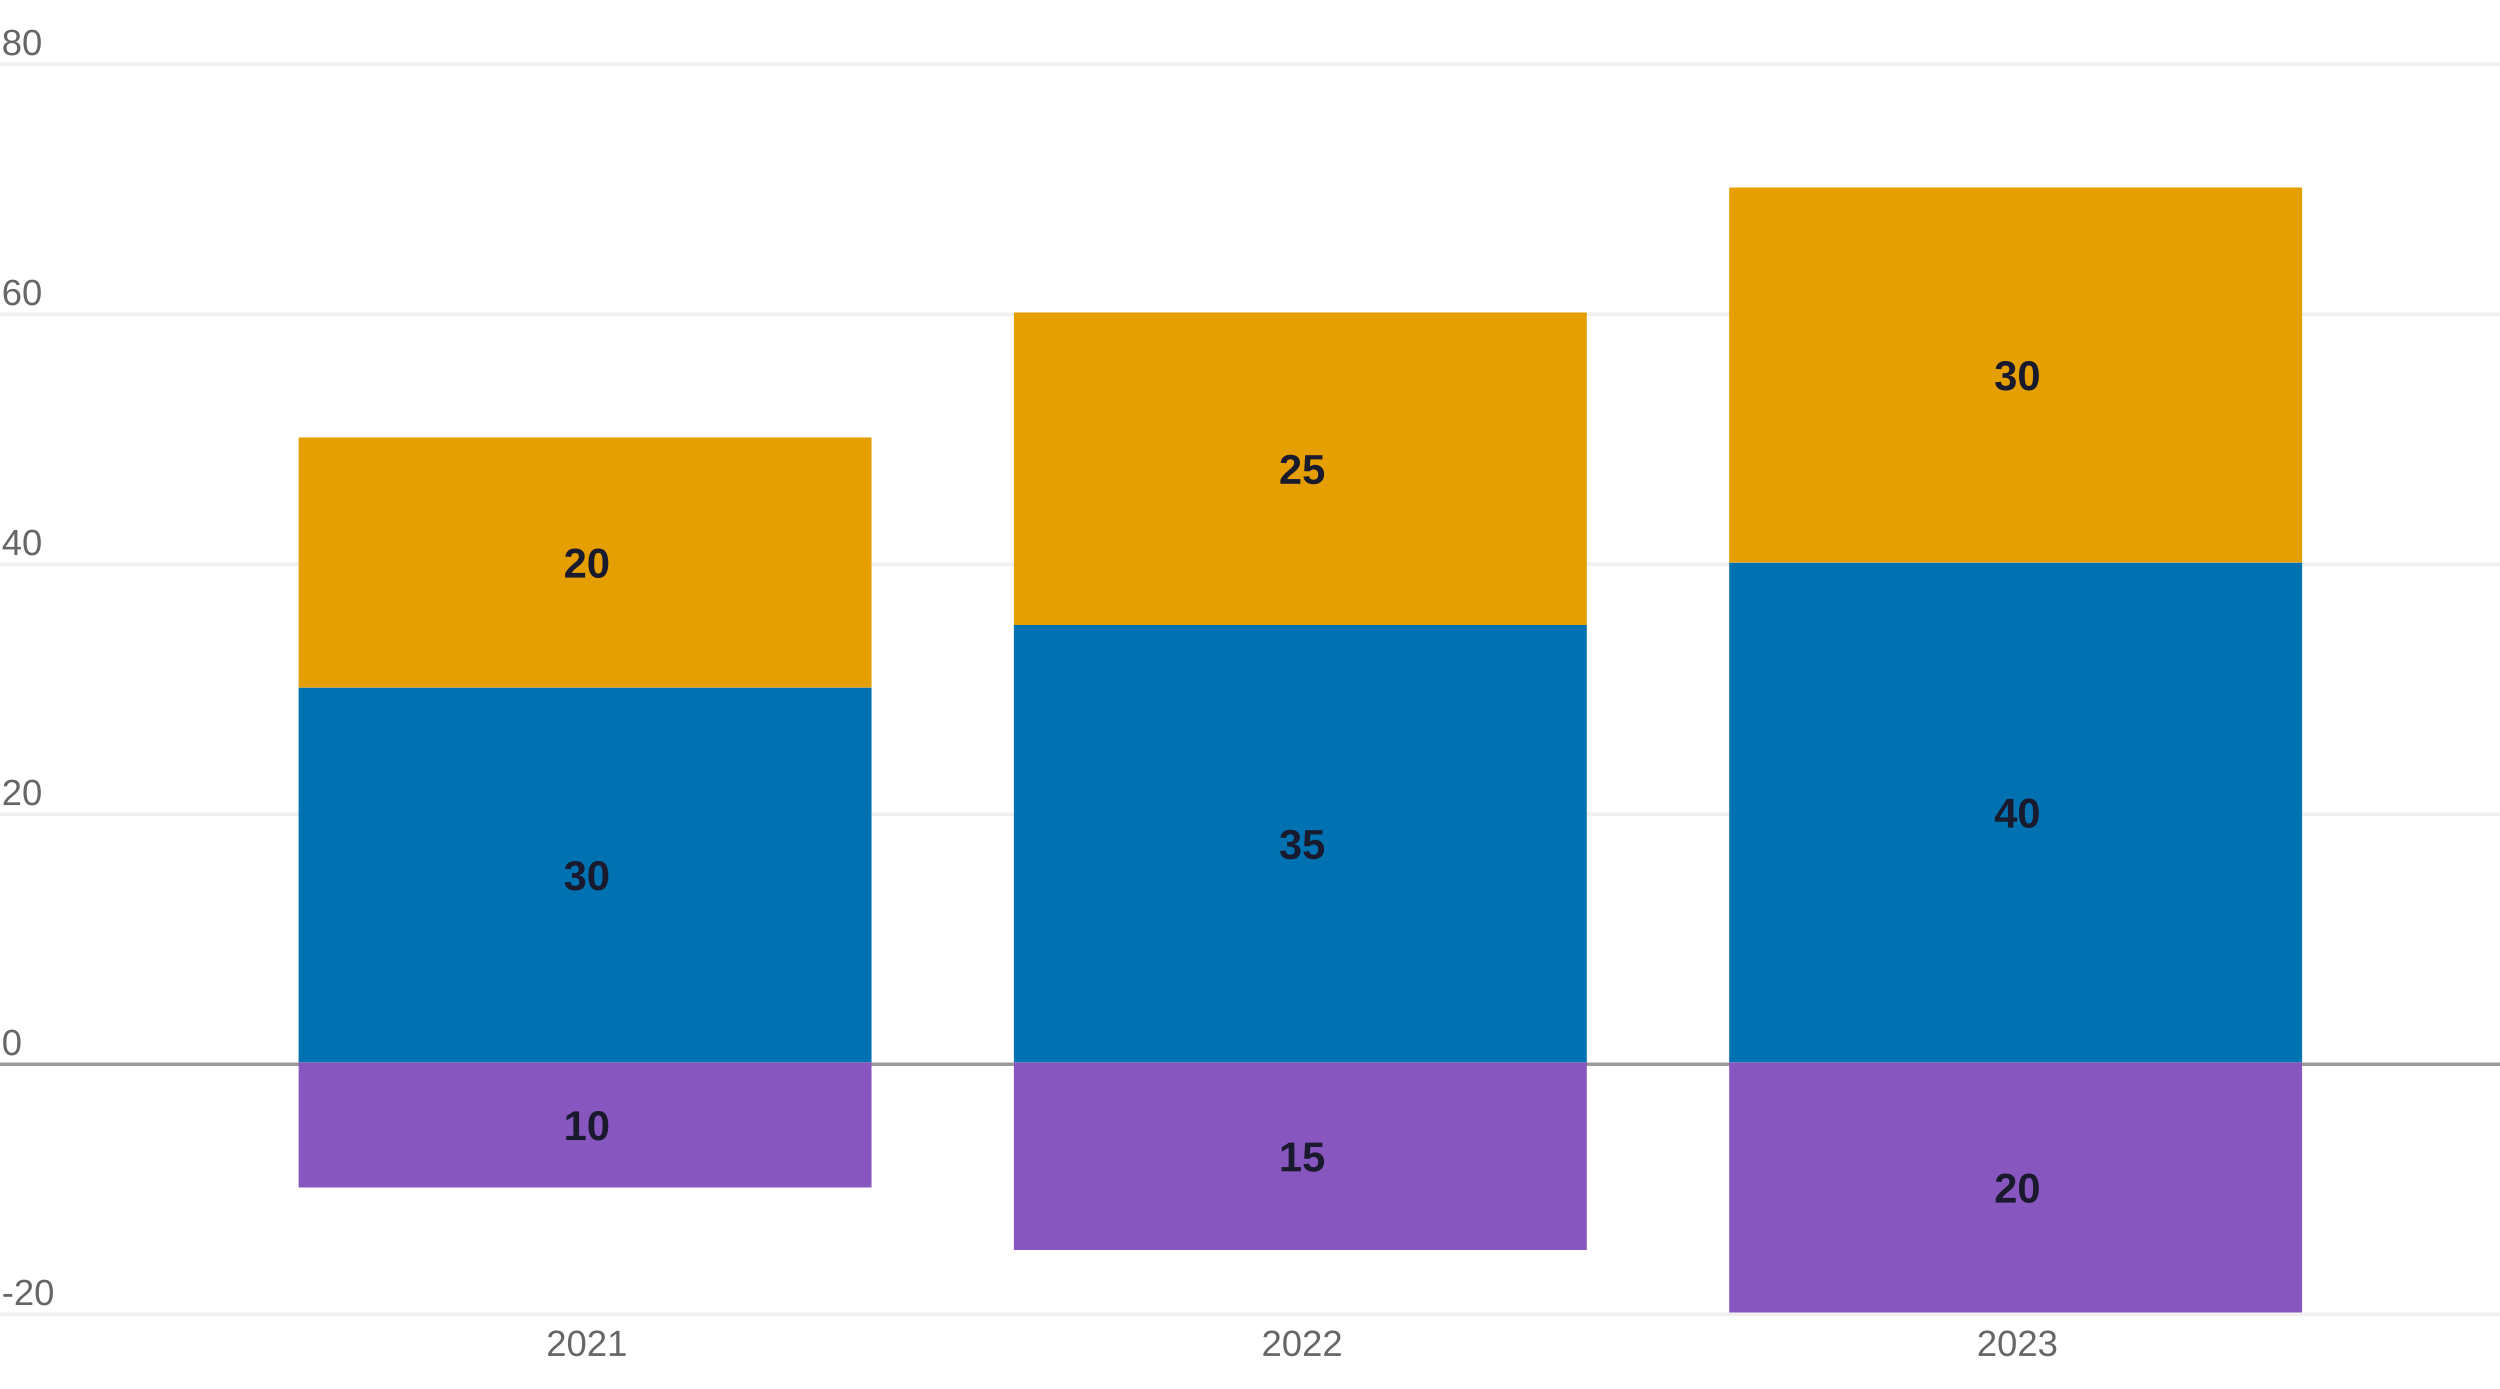
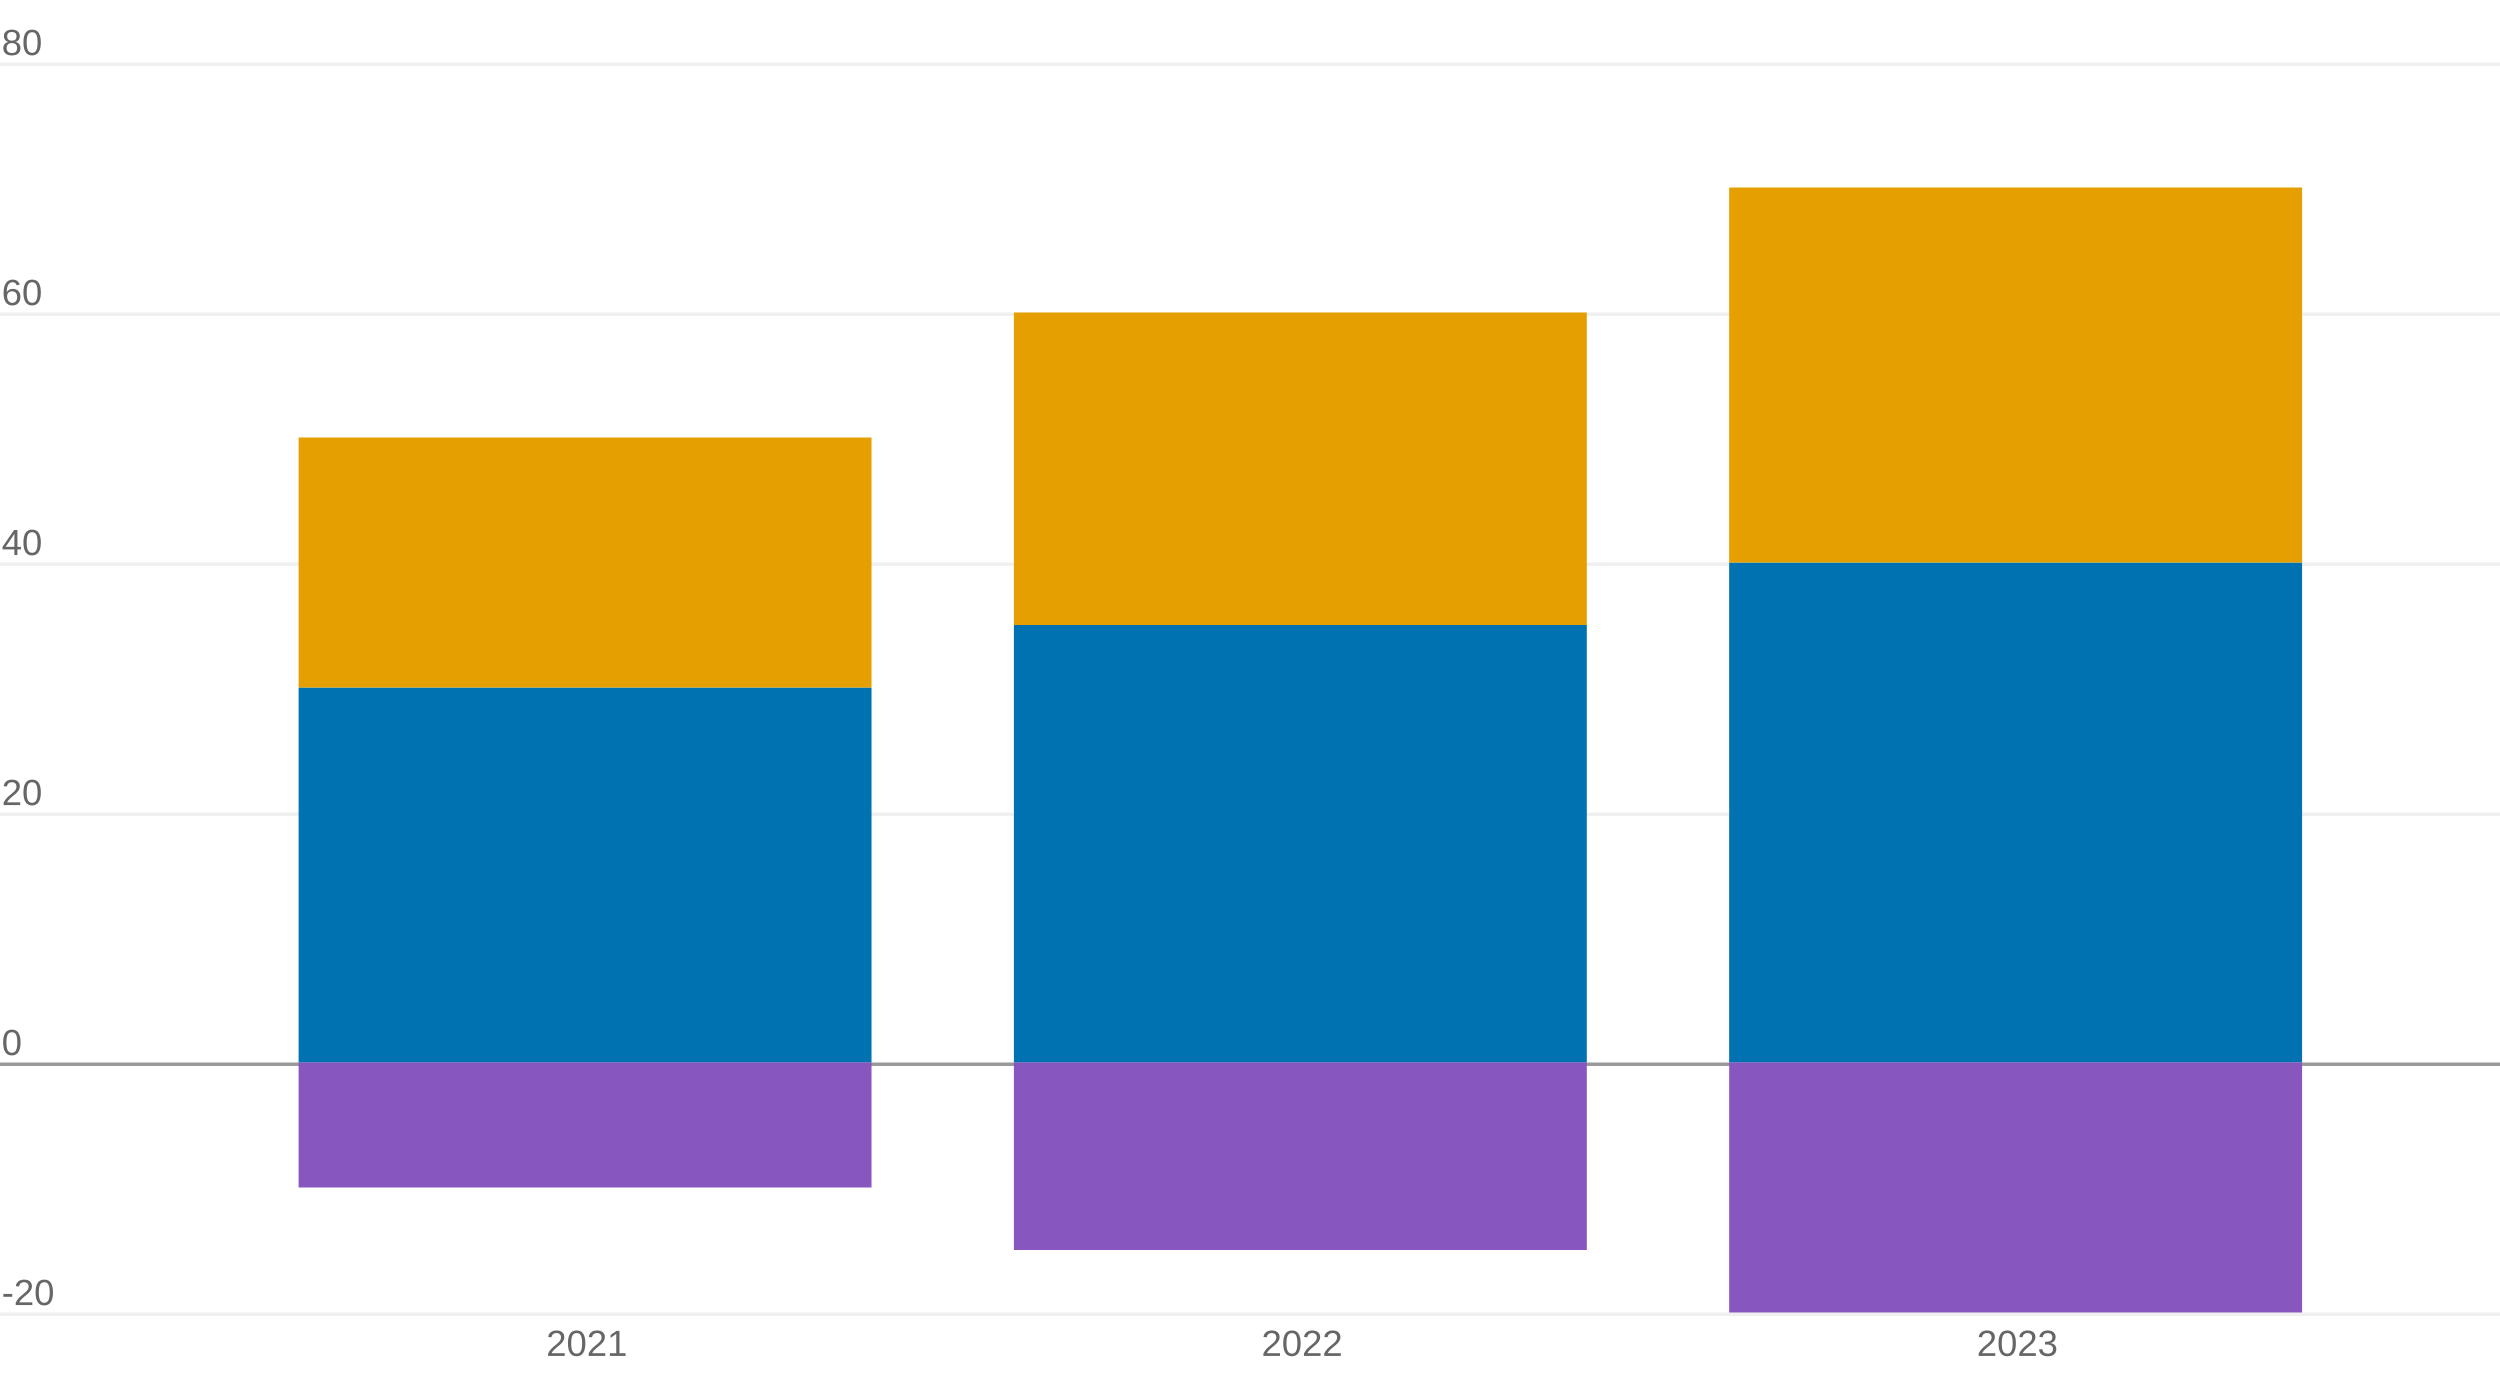
<svg class="tblchart" fill="currentColor" font-family="system-ui, sans-serif" font-size="10" text-anchor="middle" width="720" height="400" viewBox="0 0 720 400" style="background: transparent; color: rgb(74, 74, 74); font-family: Figtree, &quot;Source Sans 3&quot;, system-ui, -apple-system, &quot;Segoe UI&quot;, Arial, sans-serif; font-size: 10.5px; overflow: visible;" data-margin-left="44" data-margin-right="16" data-margin-top="18" data-margin-bottom="22">
  <style>:where(.tblchart) {
  --plot-background: white;
  display: block;
  height: auto;
  height: intrinsic;
  max-width: 100%;
}
:where(.tblchart text),
:where(.tblchart tspan) {
  white-space: pre;
}</style>
  <g aria-label="rule" stroke="#F0F0F0" transform="translate(0,0.5)">
    <line x1="0" x2="720" y1="378" y2="378" />
    <line x1="0" x2="720" y1="234" y2="234" />
    <line x1="0" x2="720" y1="162" y2="162" />
    <line x1="0" x2="720" y1="90" y2="90" />
    <line x1="0" x2="720" y1="18" y2="18" />
  </g>
  <g aria-label="text" class="tbl-y-tick-label" fill="#666666" text-anchor="start" font-size="10.5" font-weight="500" transform="translate(-43.5,-5.5)">
    <text y="0.32em" transform="translate(44,378)">-20</text>
    <text y="0.32em" transform="translate(44,306)">0</text>
    <text y="0.32em" transform="translate(44,234)">20</text>
    <text y="0.32em" transform="translate(44,162)">40</text>
    <text y="0.32em" transform="translate(44,90)">60</text>
    <text y="0.32em" transform="translate(44,18)">80</text>
  </g>
  <g aria-label="text" fill="#666666" font-size="10.5" font-weight="500" transform="translate(83,12.5)">
    <text transform="translate(86,378)">2021</text>
    <text transform="translate(292,378)">2022</text>
    <text transform="translate(498,378)">2023</text>
  </g>
  <g aria-label="rule" stroke="#999999" transform="translate(0,0.5)">
    <line x1="0" x2="720" y1="306" y2="306" />
  </g>
  <g aria-label="bar">
    <rect x="86" width="165" y="198" height="108" fill="#0072B2" data-series="Positive A" />
    <rect x="86" width="165" y="126" height="72" fill="#E69F00" data-series="Positive B" />
    <rect x="86" width="165" y="306" height="36" fill="#8856BF" data-series="Negative A" />
    <rect x="292" width="165" y="180" height="126" fill="#0072B2" data-series="Positive A" />
    <rect x="292" width="165" y="90" height="90" fill="#E69F00" data-series="Positive B" />
    <rect x="292" width="165" y="306" height="54" fill="#8856BF" data-series="Negative A" />
    <rect x="498" width="165" y="162" height="144" fill="#0072B2" data-series="Positive A" />
    <rect x="498" width="165" y="54" height="108" fill="#E69F00" data-series="Positive B" />
    <rect x="498" width="165" y="306" height="72" fill="#8856BF" data-series="Negative A" />
  </g>
-   <g aria-label="text" class="tbl-hl-value" fill="#1A1A2E" font-size="12" font-weight="700" transform="translate(83,0.5)">
-     <text y="0.32em" transform="translate(86,252)" data-series="Positive A">30</text>
-     <text y="0.32em" transform="translate(86,162)" data-series="Positive B">20</text>
-     <text y="0.32em" transform="translate(86,324)" data-series="Negative A">10</text>
-     <text y="0.32em" transform="translate(292,243)" data-series="Positive A">35</text>
-     <text y="0.32em" transform="translate(292,135)" data-series="Positive B">25</text>
-     <text y="0.32em" transform="translate(292,333)" data-series="Negative A">15</text>
-     <text y="0.32em" transform="translate(498,234)" data-series="Positive A">40</text>
-     <text y="0.32em" transform="translate(498,108)" data-series="Positive B">30</text>
-     <text y="0.32em" transform="translate(498,342)" data-series="Negative A">20</text>
-   </g>
</svg>
